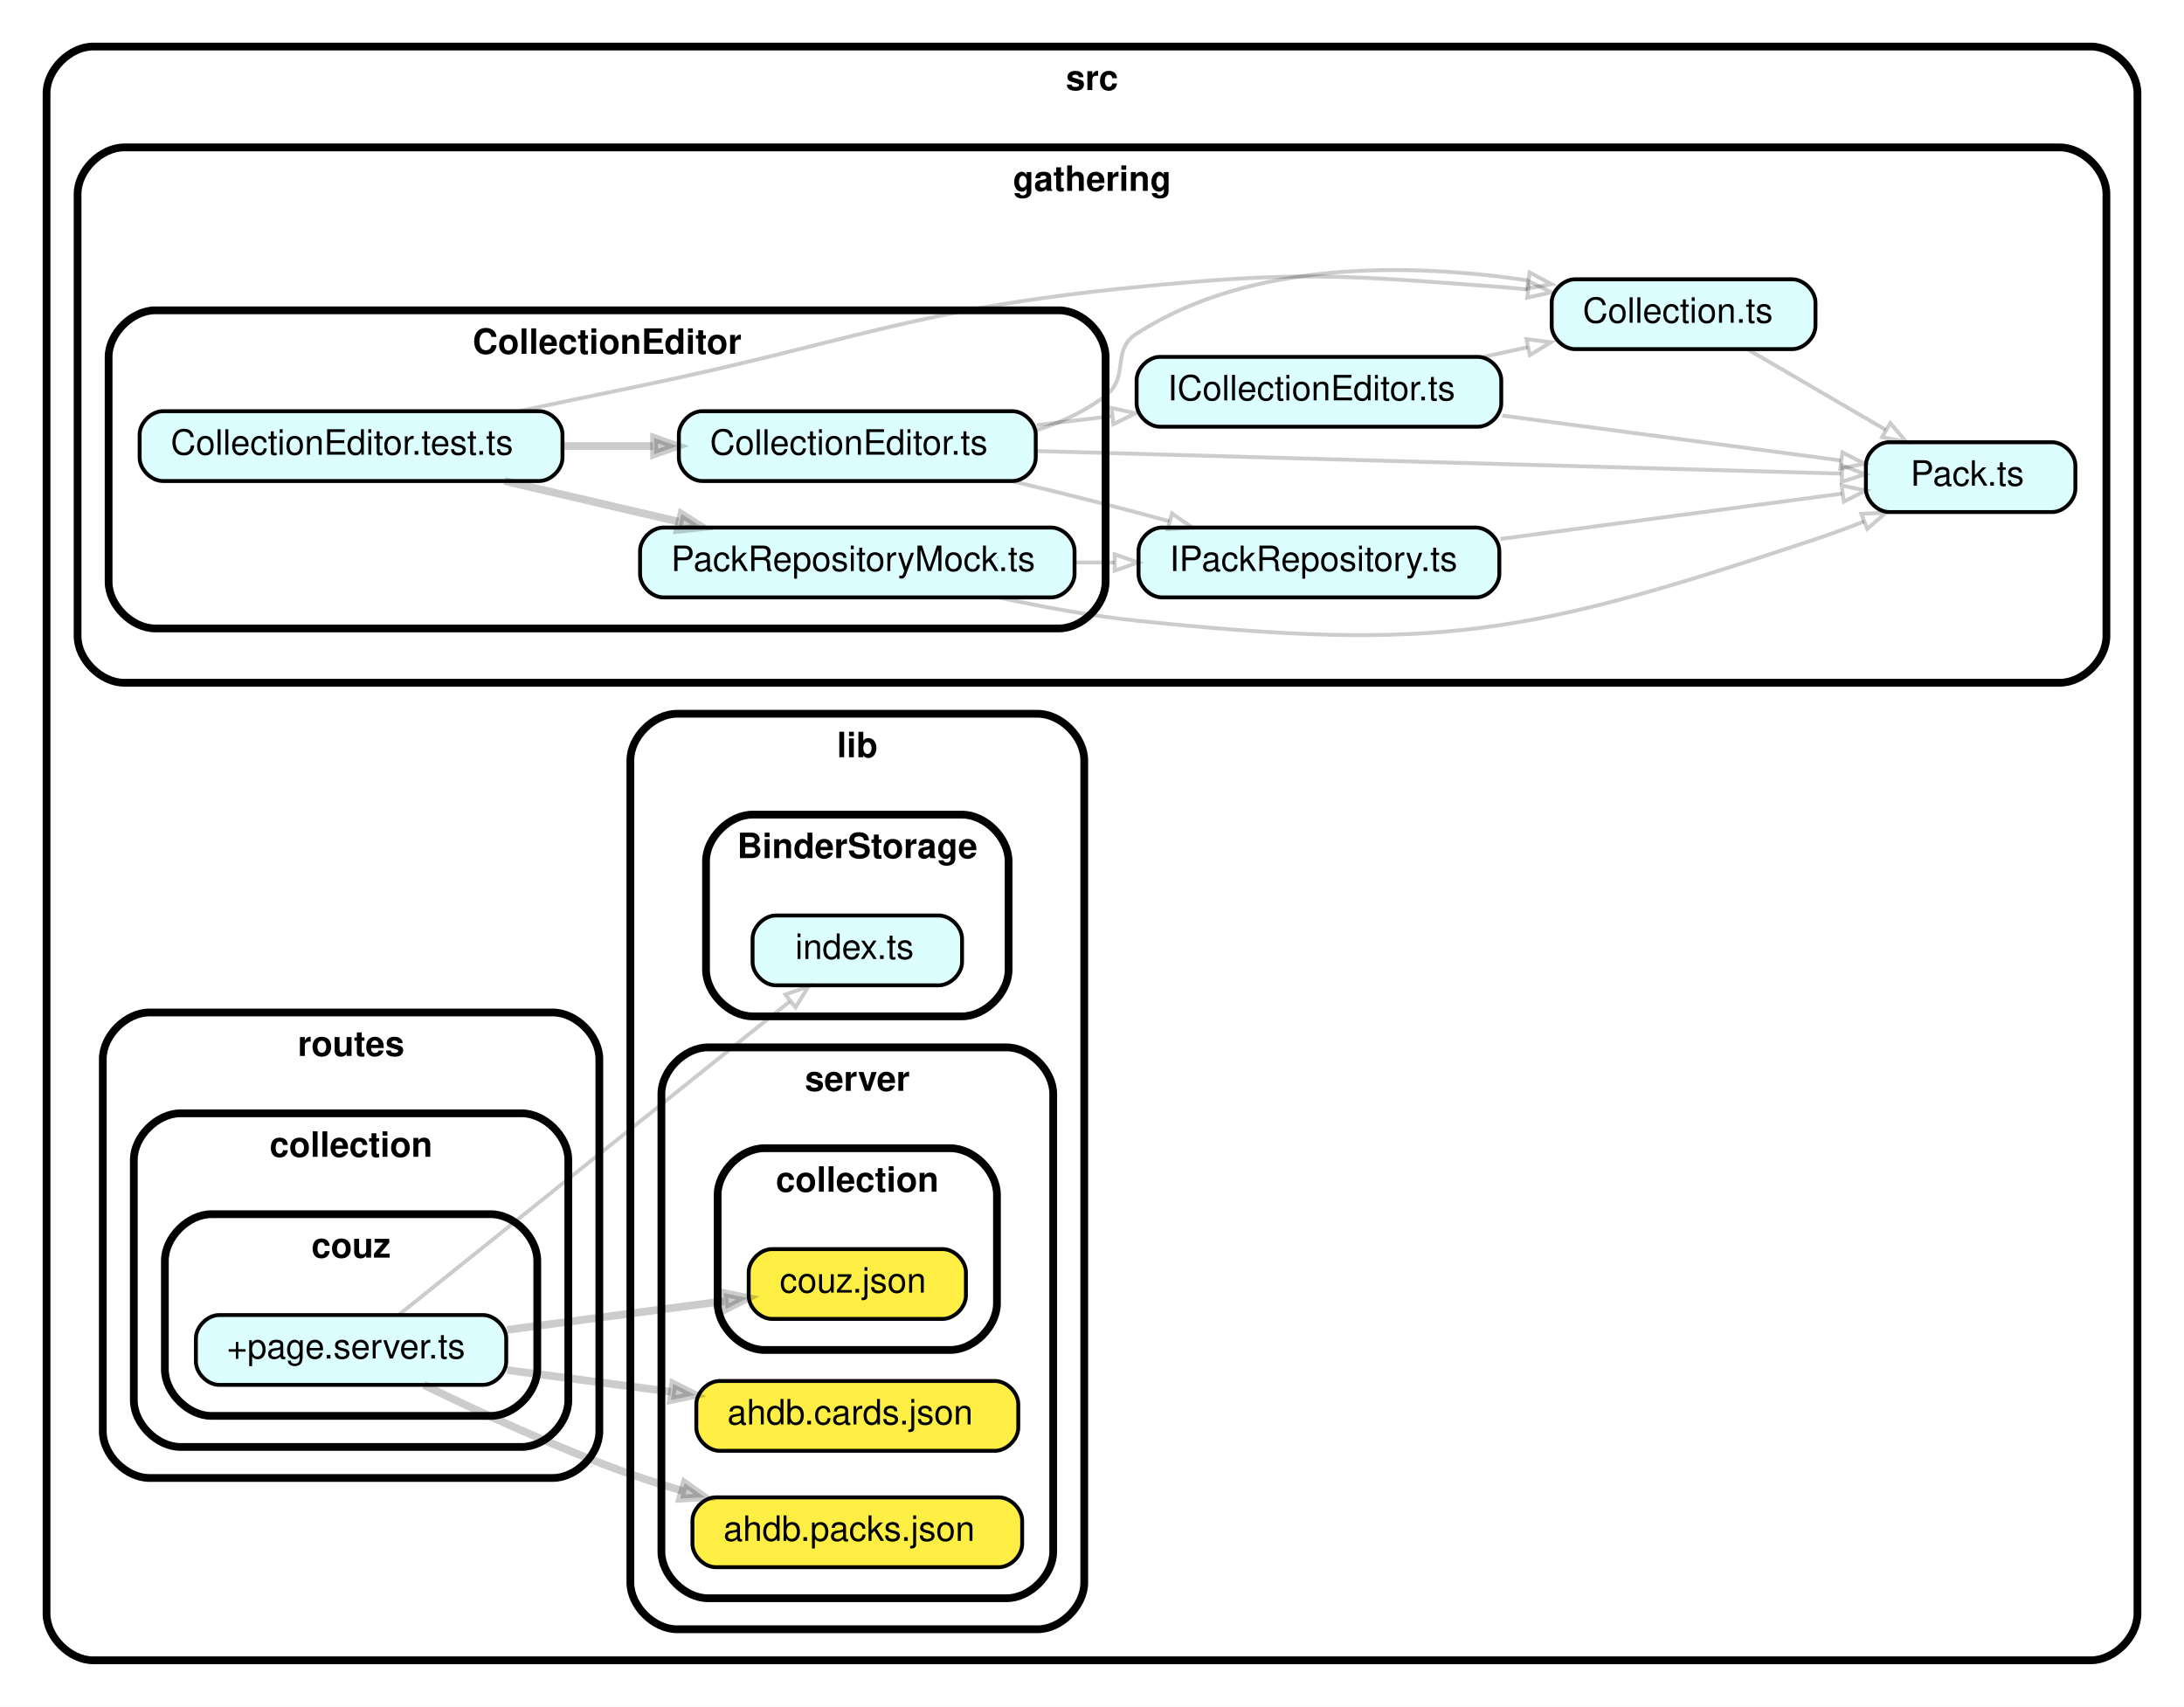
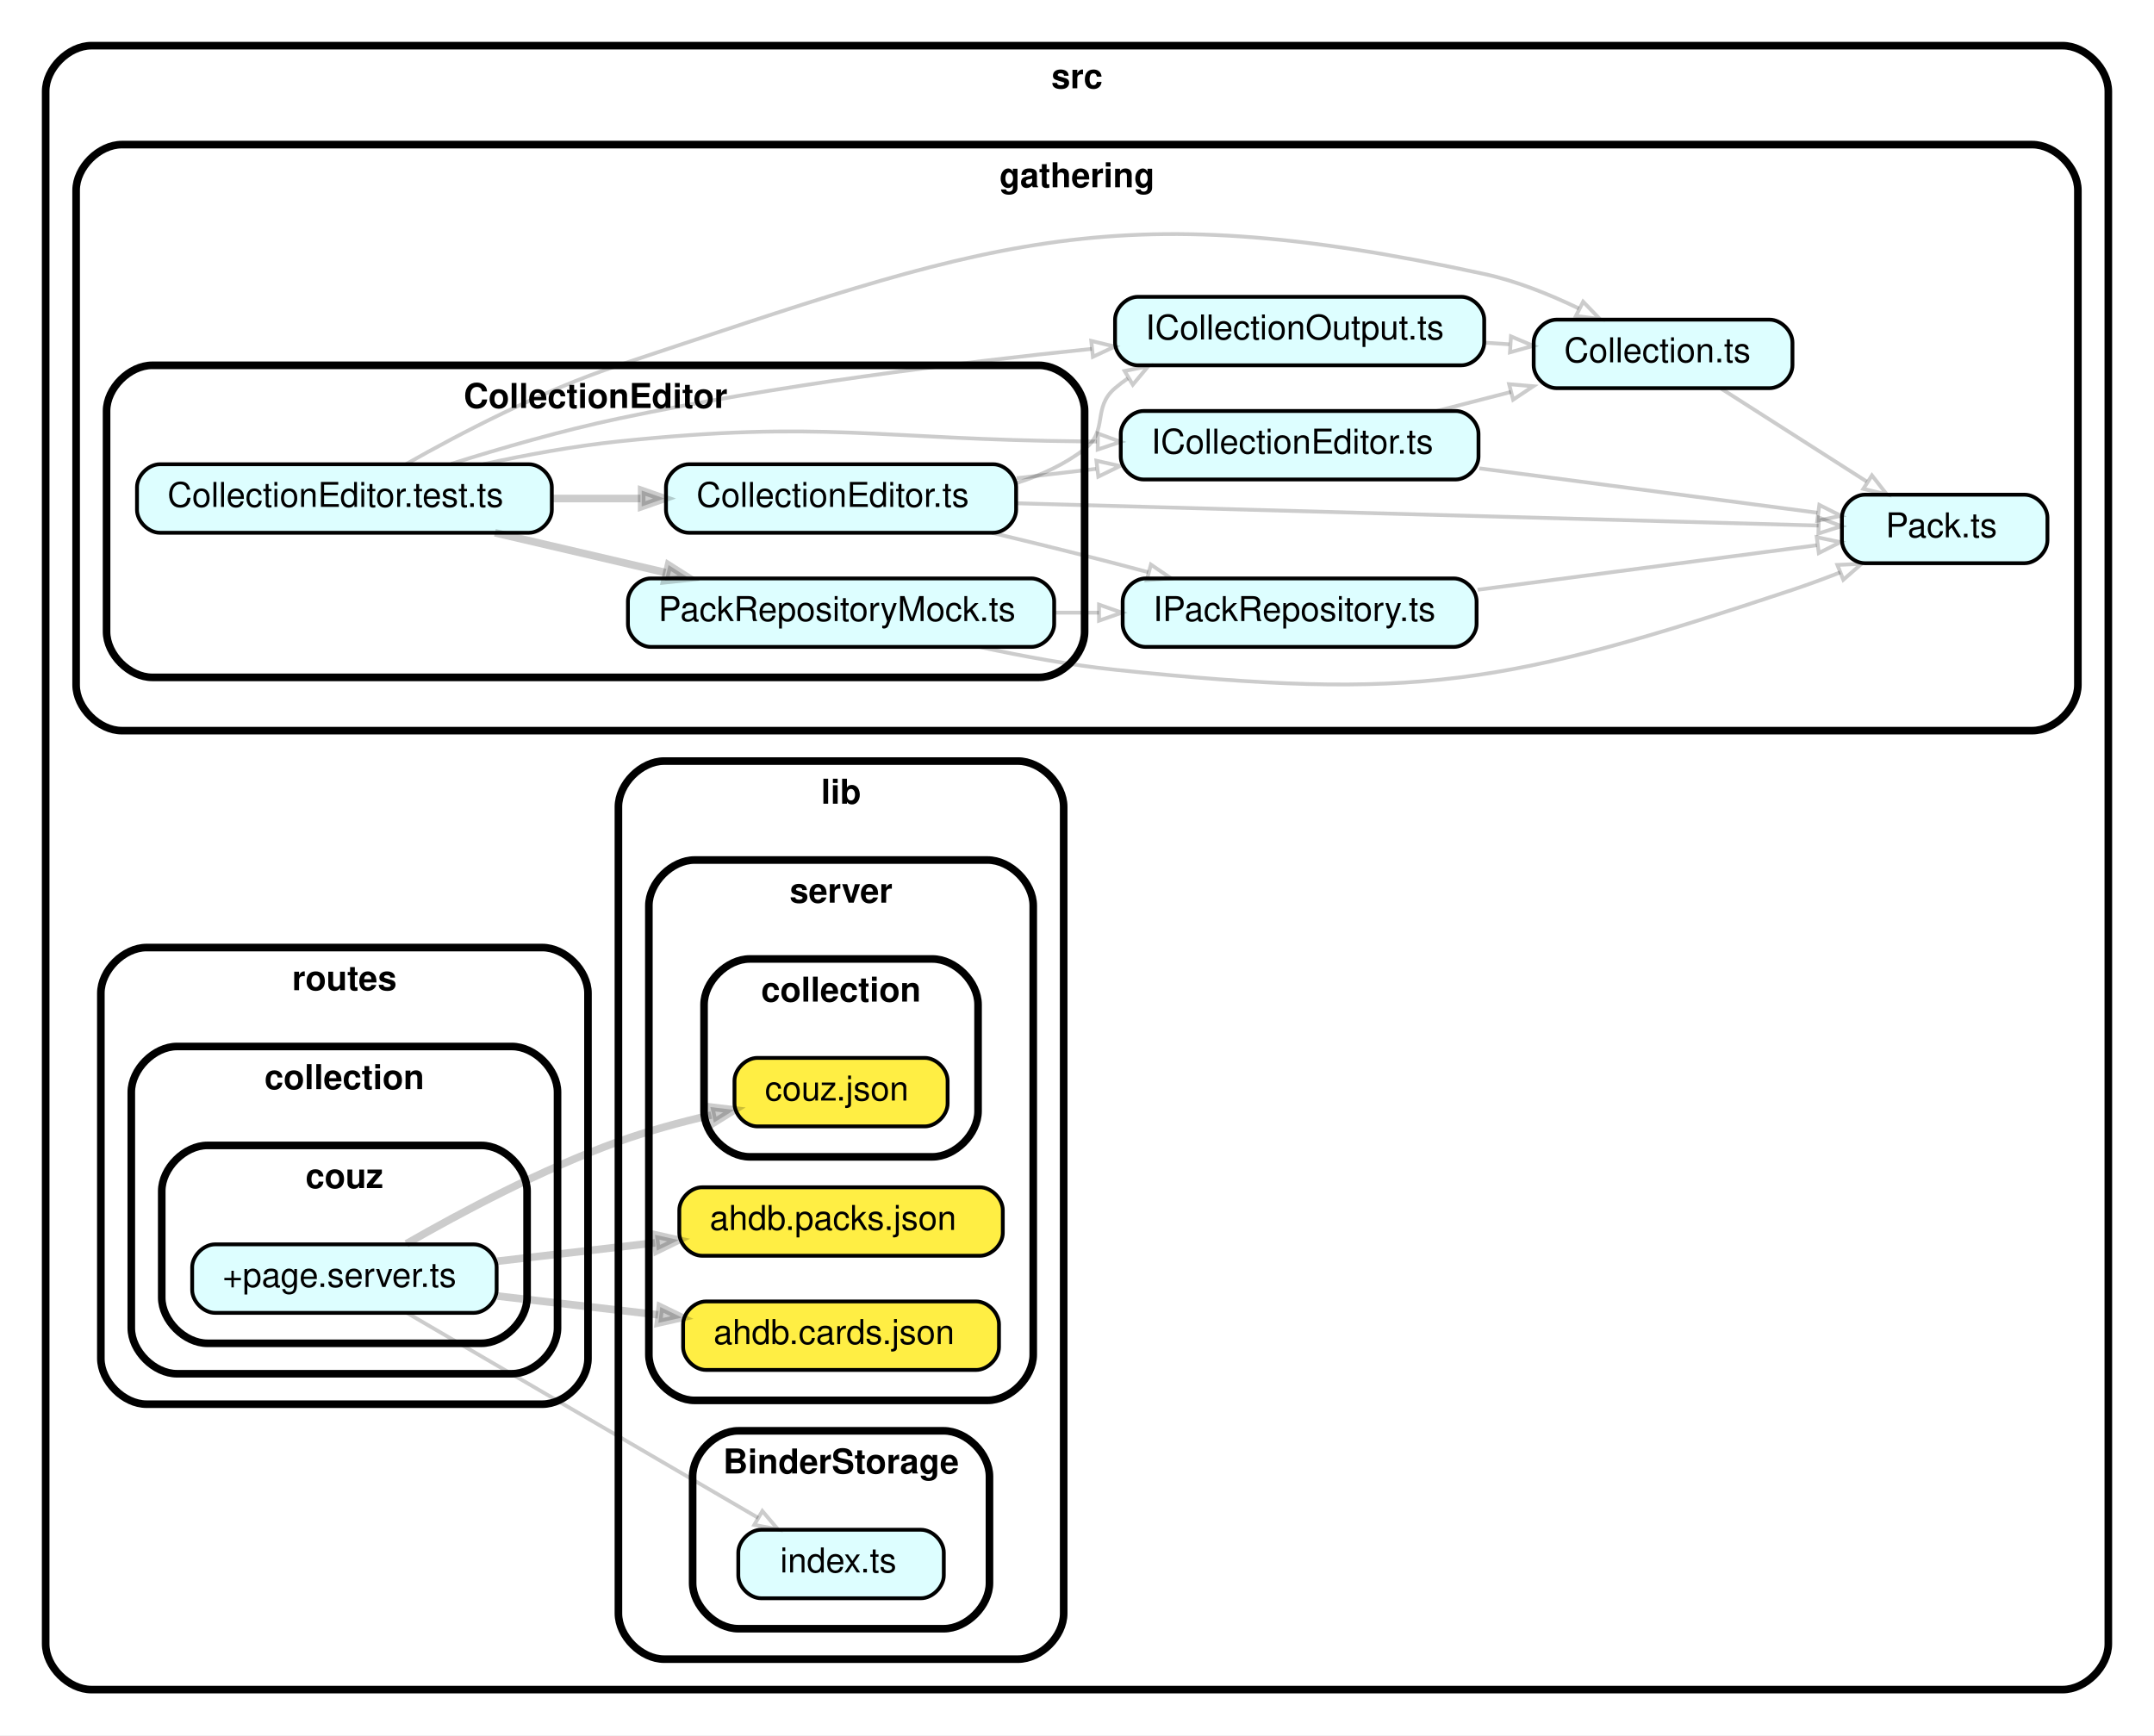
- <svg xmlns="http://www.w3.org/2000/svg" xmlns:xlink="http://www.w3.org/1999/xlink" width="563pt" height="440pt" viewBox="0.00 0.00 563.00 440.00">
-   <g id="graph0" class="graph" transform="scale(1 1) rotate(0) translate(4 436)">
-     <polygon fill="white" stroke="transparent" points="-4,4 -4,-436 559,-436 559,4 -4,4" />
+ <svg xmlns="http://www.w3.org/2000/svg" xmlns:xlink="http://www.w3.org/1999/xlink" width="566pt" height="456pt" viewBox="0.00 0.00 566.00 456.00">
+   <g id="graph0" class="graph" transform="scale(1 1) rotate(0) translate(4 452)">
+     <polygon fill="white" stroke="transparent" points="-4,4 -4,-452 562,-452 562,4 -4,4" />
    <g id="clust1" class="cluster">
-       <path fill="#ffffff" stroke="black" stroke-width="2" d="M20,-8C20,-8 535,-8 535,-8 541,-8 547,-14 547,-20 547,-20 547,-412 547,-412 547,-418 541,-424 535,-424 535,-424 20,-424 20,-424 14,-424 8,-418 8,-412 8,-412 8,-20 8,-20 8,-14 14,-8 20,-8" />
-       <text text-anchor="middle" x="277.5" y="-412.8" font-family="Helvetica,sans-Serif" font-weight="bold" font-size="9.00">src</text>
+       <path fill="#ffffff" stroke="black" stroke-width="2" d="M20,-8C20,-8 538,-8 538,-8 544,-8 550,-14 550,-20 550,-20 550,-428 550,-428 550,-434 544,-440 538,-440 538,-440 20,-440 20,-440 14,-440 8,-434 8,-428 8,-428 8,-20 8,-20 8,-14 14,-8 20,-8" />
+       <text text-anchor="middle" x="279" y="-428.8" font-family="Helvetica,sans-Serif" font-weight="bold" font-size="9.00">src</text>
+     </g>
+     <g id="clust4" class="cluster">
+       <path fill="#ffffff" stroke="black" stroke-width="2" d="M170.5,-16C170.5,-16 263.5,-16 263.5,-16 269.5,-16 275.5,-22 275.5,-28 275.5,-28 275.5,-240 275.5,-240 275.5,-246 269.5,-252 263.5,-252 263.5,-252 170.5,-252 170.5,-252 164.5,-252 158.5,-246 158.5,-240 158.5,-240 158.5,-28 158.5,-28 158.5,-22 164.5,-16 170.5,-16" />
+       <text text-anchor="middle" x="217" y="-240.8" font-family="Helvetica,sans-Serif" font-weight="bold" font-size="9.00">lib</text>
+     </g>
+     <g id="clust6" class="cluster">
+       <path fill="#ffffff" stroke="black" stroke-width="2" d="M178.5,-84C178.5,-84 255.5,-84 255.5,-84 261.5,-84 267.5,-90 267.5,-96 267.5,-96 267.5,-214 267.5,-214 267.5,-220 261.5,-226 255.5,-226 255.5,-226 178.5,-226 178.5,-226 172.5,-226 166.5,-220 166.5,-214 166.5,-214 166.5,-96 166.5,-96 166.5,-90 172.5,-84 178.5,-84" />
+       <text text-anchor="middle" x="217" y="-214.8" font-family="Helvetica,sans-Serif" font-weight="bold" font-size="9.00">server</text>
+     </g>
+     <g id="clust7" class="cluster">
+       <path fill="#ffffff" stroke="black" stroke-width="2" d="M193,-148C193,-148 241,-148 241,-148 247,-148 253,-154 253,-160 253,-160 253,-188 253,-188 253,-194 247,-200 241,-200 241,-200 193,-200 193,-200 187,-200 181,-194 181,-188 181,-188 181,-160 181,-160 181,-154 187,-148 193,-148" />
+       <text text-anchor="middle" x="217" y="-188.8" font-family="Helvetica,sans-Serif" font-weight="bold" font-size="9.00">collection</text>
+     </g>
+     <g id="clust5" class="cluster">
+       <path fill="#ffffff" stroke="black" stroke-width="2" d="M190,-24C190,-24 244,-24 244,-24 250,-24 256,-30 256,-36 256,-36 256,-64 256,-64 256,-70 250,-76 244,-76 244,-76 190,-76 190,-76 184,-76 178,-70 178,-64 178,-64 178,-36 178,-36 178,-30 184,-24 190,-24" />
+       <text text-anchor="middle" x="217" y="-64.8" font-family="Helvetica,sans-Serif" font-weight="bold" font-size="9.00">BinderStorage</text>
    </g>
    <g id="clust2" class="cluster">
-       <path fill="#ffffff" stroke="black" stroke-width="2" d="M28,-260C28,-260 527,-260 527,-260 533,-260 539,-266 539,-272 539,-272 539,-386 539,-386 539,-392 533,-398 527,-398 527,-398 28,-398 28,-398 22,-398 16,-392 16,-386 16,-386 16,-272 16,-272 16,-266 22,-260 28,-260" />
-       <text text-anchor="middle" x="277.5" y="-386.8" font-family="Helvetica,sans-Serif" font-weight="bold" font-size="9.00">gathering</text>
+       <path fill="#ffffff" stroke="black" stroke-width="2" d="M28,-260C28,-260 530,-260 530,-260 536,-260 542,-266 542,-272 542,-272 542,-402 542,-402 542,-408 536,-414 530,-414 530,-414 28,-414 28,-414 22,-414 16,-408 16,-402 16,-402 16,-272 16,-272 16,-266 22,-260 28,-260" />
+       <text text-anchor="middle" x="279" y="-402.8" font-family="Helvetica,sans-Serif" font-weight="bold" font-size="9.00">gathering</text>
    </g>
    <g id="clust3" class="cluster">
      <path fill="#ffffff" stroke="black" stroke-width="2" d="M36,-274C36,-274 269,-274 269,-274 275,-274 281,-280 281,-286 281,-286 281,-344 281,-344 281,-350 275,-356 269,-356 269,-356 36,-356 36,-356 30,-356 24,-350 24,-344 24,-344 24,-286 24,-286 24,-280 30,-274 36,-274" />
      <text text-anchor="middle" x="152.5" y="-344.8" font-family="Helvetica,sans-Serif" font-weight="bold" font-size="9.00">CollectionEditor</text>
    </g>
-     <g id="clust4" class="cluster">
-       <path fill="#ffffff" stroke="black" stroke-width="2" d="M170.5,-16C170.5,-16 263.5,-16 263.5,-16 269.5,-16 275.5,-22 275.5,-28 275.5,-28 275.5,-240 275.5,-240 275.5,-246 269.5,-252 263.5,-252 263.5,-252 170.5,-252 170.5,-252 164.5,-252 158.5,-246 158.5,-240 158.5,-240 158.5,-28 158.5,-28 158.5,-22 164.5,-16 170.5,-16" />
-       <text text-anchor="middle" x="217" y="-240.8" font-family="Helvetica,sans-Serif" font-weight="bold" font-size="9.00">lib</text>
-     </g>
-     <g id="clust5" class="cluster">
-       <path fill="#ffffff" stroke="black" stroke-width="2" d="M190,-174C190,-174 244,-174 244,-174 250,-174 256,-180 256,-186 256,-186 256,-214 256,-214 256,-220 250,-226 244,-226 244,-226 190,-226 190,-226 184,-226 178,-220 178,-214 178,-214 178,-186 178,-186 178,-180 184,-174 190,-174" />
-       <text text-anchor="middle" x="217" y="-214.8" font-family="Helvetica,sans-Serif" font-weight="bold" font-size="9.00">BinderStorage</text>
-     </g>
-     <g id="clust6" class="cluster">
-       <path fill="#ffffff" stroke="black" stroke-width="2" d="M178.5,-24C178.5,-24 255.5,-24 255.5,-24 261.5,-24 267.5,-30 267.5,-36 267.5,-36 267.5,-154 267.5,-154 267.5,-160 261.5,-166 255.5,-166 255.5,-166 178.5,-166 178.5,-166 172.5,-166 166.5,-160 166.5,-154 166.5,-154 166.5,-36 166.5,-36 166.5,-30 172.5,-24 178.5,-24" />
-       <text text-anchor="middle" x="217" y="-154.8" font-family="Helvetica,sans-Serif" font-weight="bold" font-size="9.00">server</text>
-     </g>
-     <g id="clust7" class="cluster">
-       <path fill="#ffffff" stroke="black" stroke-width="2" d="M193,-88C193,-88 241,-88 241,-88 247,-88 253,-94 253,-100 253,-100 253,-128 253,-128 253,-134 247,-140 241,-140 241,-140 193,-140 193,-140 187,-140 181,-134 181,-128 181,-128 181,-100 181,-100 181,-94 187,-88 193,-88" />
-       <text text-anchor="middle" x="217" y="-128.8" font-family="Helvetica,sans-Serif" font-weight="bold" font-size="9.00">collection</text>
-     </g>
    <g id="clust8" class="cluster">
-       <path fill="#ffffff" stroke="black" stroke-width="2" d="M34.5,-55C34.5,-55 138.5,-55 138.5,-55 144.5,-55 150.5,-61 150.5,-67 150.5,-67 150.5,-163 150.5,-163 150.5,-169 144.5,-175 138.5,-175 138.5,-175 34.5,-175 34.5,-175 28.5,-175 22.5,-169 22.5,-163 22.5,-163 22.5,-67 22.5,-67 22.5,-61 28.5,-55 34.5,-55" />
-       <text text-anchor="middle" x="86.5" y="-163.8" font-family="Helvetica,sans-Serif" font-weight="bold" font-size="9.00">routes</text>
+       <path fill="#ffffff" stroke="black" stroke-width="2" d="M34.5,-83C34.5,-83 138.5,-83 138.5,-83 144.5,-83 150.5,-89 150.5,-95 150.5,-95 150.5,-191 150.5,-191 150.5,-197 144.5,-203 138.5,-203 138.5,-203 34.5,-203 34.5,-203 28.5,-203 22.5,-197 22.5,-191 22.5,-191 22.5,-95 22.5,-95 22.5,-89 28.5,-83 34.5,-83" />
+       <text text-anchor="middle" x="86.5" y="-191.8" font-family="Helvetica,sans-Serif" font-weight="bold" font-size="9.00">routes</text>
    </g>
    <g id="clust9" class="cluster">
-       <path fill="#ffffff" stroke="black" stroke-width="2" d="M42.5,-63C42.5,-63 130.5,-63 130.5,-63 136.5,-63 142.5,-69 142.5,-75 142.5,-75 142.5,-137 142.5,-137 142.5,-143 136.5,-149 130.5,-149 130.5,-149 42.5,-149 42.5,-149 36.5,-149 30.5,-143 30.5,-137 30.5,-137 30.5,-75 30.5,-75 30.5,-69 36.5,-63 42.5,-63" />
-       <text text-anchor="middle" x="86.5" y="-137.8" font-family="Helvetica,sans-Serif" font-weight="bold" font-size="9.00">collection</text>
+       <path fill="#ffffff" stroke="black" stroke-width="2" d="M42.5,-91C42.5,-91 130.5,-91 130.5,-91 136.5,-91 142.5,-97 142.5,-103 142.5,-103 142.5,-165 142.5,-165 142.5,-171 136.5,-177 130.5,-177 130.5,-177 42.5,-177 42.5,-177 36.5,-177 30.5,-171 30.5,-165 30.5,-165 30.5,-103 30.5,-103 30.5,-97 36.5,-91 42.5,-91" />
+       <text text-anchor="middle" x="86.5" y="-165.8" font-family="Helvetica,sans-Serif" font-weight="bold" font-size="9.00">collection</text>
    </g>
    <g id="clust10" class="cluster">
-       <path fill="#ffffff" stroke="black" stroke-width="2" d="M50.5,-71C50.5,-71 122.5,-71 122.5,-71 128.5,-71 134.5,-77 134.5,-83 134.5,-83 134.5,-111 134.5,-111 134.5,-117 128.5,-123 122.5,-123 122.5,-123 50.5,-123 50.5,-123 44.5,-123 38.5,-117 38.5,-111 38.5,-111 38.5,-83 38.5,-83 38.5,-77 44.5,-71 50.5,-71" />
-       <text text-anchor="middle" x="86.5" y="-111.8" font-family="Helvetica,sans-Serif" font-weight="bold" font-size="9.00">couz</text>
+       <path fill="#ffffff" stroke="black" stroke-width="2" d="M50.5,-99C50.5,-99 122.5,-99 122.5,-99 128.5,-99 134.5,-105 134.5,-111 134.5,-111 134.5,-139 134.5,-139 134.5,-145 128.5,-151 122.5,-151 122.5,-151 50.5,-151 50.5,-151 44.5,-151 38.5,-145 38.5,-139 38.5,-139 38.5,-111 38.5,-111 38.5,-105 44.5,-99 50.5,-99" />
+       <text text-anchor="middle" x="86.5" y="-139.8" font-family="Helvetica,sans-Serif" font-weight="bold" font-size="9.00">couz</text>
    </g>
    <g id="node1" class="node">
      <g id="a_node1">
        <a xlink:href="src/gathering/Collection.ts" xlink:title="Collection.ts">
-           <path fill="#ddfeff" stroke="black" d="M458,-364C458,-364 402,-364 402,-364 399,-364 396,-361 396,-358 396,-358 396,-352 396,-352 396,-349 399,-346 402,-346 402,-346 458,-346 458,-346 461,-346 464,-349 464,-352 464,-352 464,-358 464,-358 464,-361 461,-364 458,-364" />
-           <text text-anchor="start" x="404" y="-352.8" font-family="Helvetica,sans-Serif" font-size="9.00">Collection.ts</text>
+           <path fill="#ddfeff" stroke="black" d="M461,-368C461,-368 405,-368 405,-368 402,-368 399,-365 399,-362 399,-362 399,-356 399,-356 399,-353 402,-350 405,-350 405,-350 461,-350 461,-350 464,-350 467,-353 467,-356 467,-356 467,-362 467,-362 467,-365 464,-368 461,-368" />
+           <text text-anchor="start" x="407" y="-356.8" font-family="Helvetica,sans-Serif" font-size="9.00">Collection.ts</text>
        </a>
      </g>
    </g>
    <g id="node2" class="node">
      <g id="a_node2">
        <a xlink:href="src/gathering/Pack.ts" xlink:title="Pack.ts">
-           <path fill="#ddfeff" stroke="black" d="M525,-322C525,-322 483,-322 483,-322 480,-322 477,-319 477,-316 477,-316 477,-310 477,-310 477,-307 480,-304 483,-304 483,-304 525,-304 525,-304 528,-304 531,-307 531,-310 531,-310 531,-316 531,-316 531,-319 528,-322 525,-322" />
-           <text text-anchor="start" x="488.5" y="-310.8" font-family="Helvetica,sans-Serif" font-size="9.00">Pack.ts</text>
+           <path fill="#ddfeff" stroke="black" d="M528,-322C528,-322 486,-322 486,-322 483,-322 480,-319 480,-316 480,-316 480,-310 480,-310 480,-307 483,-304 486,-304 486,-304 528,-304 528,-304 531,-304 534,-307 534,-310 534,-310 534,-316 534,-316 534,-319 531,-322 528,-322" />
+           <text text-anchor="start" x="491.5" y="-310.8" font-family="Helvetica,sans-Serif" font-size="9.00">Pack.ts</text>
        </a>
      </g>
    </g>
    <g id="edge1" class="edge">
-       <path fill="none" stroke="#000000" stroke-opacity="0.2" d="M446.62,-345.89C457,-339.83 470.75,-331.81 482.07,-325.21" />
-       <polygon fill="none" stroke="#000000" stroke-opacity="0.2" points="483.28,-326.93 487.41,-322.1 481.17,-323.3 483.28,-326.93" />
+       <path fill="none" stroke="#000000" stroke-opacity="0.2" d="M448.22,-349.91C459.17,-342.92 474.42,-333.18 486.5,-325.46" />
+       <polygon fill="none" stroke="#000000" stroke-opacity="0.2" points="487.88,-327.07 491.8,-322.07 485.62,-323.53 487.88,-327.07" />
    </g>
    <g id="node3" class="node">
      <g id="a_node3">
        <a xlink:href="src/gathering/CollectionEditor/CollectionEditor.test.ts" xlink:title="CollectionEditor.test.ts">
          <path fill="#ddfeff" stroke="black" d="M135,-330C135,-330 38,-330 38,-330 35,-330 32,-327 32,-324 32,-324 32,-318 32,-318 32,-315 35,-312 38,-312 38,-312 135,-312 135,-312 138,-312 141,-315 141,-318 141,-318 141,-324 141,-324 141,-327 138,-330 135,-330" />
          <text text-anchor="start" x="40" y="-318.8" font-family="Helvetica,sans-Serif" font-size="9.00">CollectionEditor.test.ts</text>
        </a>
      </g>
    </g>
    <g id="edge4" class="edge">
-       <path fill="none" stroke="#000000" stroke-opacity="0.2" d="M129.91,-330.04C139.32,-332.03 149.24,-334.1 158.5,-336 216.43,-347.89 230.15,-356.19 289,-362 330.58,-366.1 341.34,-365.15 383,-362 385.23,-361.83 387.51,-361.62 389.8,-361.37" />
-       <polygon fill="none" stroke="#000000" stroke-opacity="0.2" points="390.19,-363.44 395.9,-360.65 389.7,-359.27 390.19,-363.44" />
+       <path fill="none" stroke="#000000" stroke-opacity="0.2" d="M102.76,-330.07C116.8,-338.03 138.41,-349.34 158.5,-356 255.01,-387.98 286.65,-401.61 386,-380 394.48,-378.16 403.26,-374.61 410.86,-370.94" />
+       <polygon fill="none" stroke="#000000" stroke-opacity="0.2" points="411.99,-372.72 416.41,-368.15 410.1,-368.97 411.99,-372.72" />
    </g>
    <g id="node4" class="node">
      <g id="a_node4">
        <a xlink:href="src/gathering/CollectionEditor/CollectionEditor.ts" xlink:title="CollectionEditor.ts">
          <path fill="#ddfeff" stroke="black" d="M257,-330C257,-330 177,-330 177,-330 174,-330 171,-327 171,-324 171,-324 171,-318 171,-318 171,-315 174,-312 177,-312 177,-312 257,-312 257,-312 260,-312 263,-315 263,-318 263,-318 263,-324 263,-324 263,-327 260,-330 257,-330" />
          <text text-anchor="start" x="179" y="-318.8" font-family="Helvetica,sans-Serif" font-size="9.00">CollectionEditor.ts</text>
        </a>
      </g>
    </g>
    <g id="edge2" class="edge">
      <path fill="none" stroke="#000000" stroke-width="2" stroke-opacity="0.2" d="M141.25,-321C148.88,-321 156.71,-321 164.3,-321" />
      <polygon fill="#000000" fill-opacity="0.2" stroke="#000000" stroke-width="2" stroke-opacity="0.2" points="164.61,-323.1 170.61,-321 164.61,-318.9 164.61,-323.1" />
    </g>
    <g id="node5" class="node">
      <g id="a_node5">
        <a xlink:href="src/gathering/CollectionEditor/PackRepositoryMock.ts" xlink:title="PackRepositoryMock.ts">
          <path fill="#ddfeff" stroke="black" d="M267,-300C267,-300 167,-300 167,-300 164,-300 161,-297 161,-294 161,-294 161,-288 161,-288 161,-285 164,-282 167,-282 167,-282 267,-282 267,-282 270,-282 273,-285 273,-288 273,-288 273,-294 273,-294 273,-297 270,-300 267,-300" />
          <text text-anchor="start" x="169" y="-288.8" font-family="Helvetica,sans-Serif" font-size="9.00">PackRepositoryMock.ts</text>
        </a>
      </g>
    </g>
    <g id="edge3" class="edge">
      <path fill="none" stroke="#000000" stroke-width="2" stroke-opacity="0.2" d="M126.05,-312C140.16,-308.71 156.23,-304.95 170.86,-301.54" />
      <polygon fill="#000000" fill-opacity="0.2" stroke="#000000" stroke-width="2" stroke-opacity="0.2" points="171.66,-303.51 177.03,-300.1 170.71,-299.42 171.66,-303.51" />
    </g>
-     <g id="edge5" class="edge">
-       <path fill="none" stroke="#000000" stroke-opacity="0.2" d="M263.22,-325.11C269.61,-327.13 275.78,-329.98 281,-334 287.3,-338.85 282.31,-345.7 289,-350 318.7,-369.1 359.74,-368.14 389.7,-363.74" />
-       <polygon fill="none" stroke="#000000" stroke-opacity="0.2" points="390.32,-365.76 395.92,-362.75 389.66,-361.62 390.32,-365.76" />
-     </g>
-     <g id="edge8" class="edge">
-       <path fill="none" stroke="#000000" stroke-opacity="0.2" d="M263.16,-319.73C320.96,-318.11 419.69,-315.34 470.57,-313.91" />
-       <polygon fill="none" stroke="#000000" stroke-opacity="0.2" points="470.89,-316 476.83,-313.73 470.77,-311.8 470.89,-316" />
-     </g>
    <g id="node6" class="node">
      <g id="a_node6">
        <a xlink:href="src/gathering/ICollectionEditor.ts" xlink:title="ICollectionEditor.ts">
-           <path fill="#ddfeff" stroke="black" d="M377,-344C377,-344 295,-344 295,-344 292,-344 289,-341 289,-338 289,-338 289,-332 289,-332 289,-329 292,-326 295,-326 295,-326 377,-326 377,-326 380,-326 383,-329 383,-332 383,-332 383,-338 383,-338 383,-341 380,-344 377,-344" />
-           <text text-anchor="start" x="297" y="-332.8" font-family="Helvetica,sans-Serif" font-size="9.00">ICollectionEditor.ts</text>
-         </a>
-       </g>
-     </g>
-     <g id="edge6" class="edge">
-       <path fill="none" stroke="#000000" stroke-opacity="0.2" d="M263.24,-326.41C269.5,-327.16 275.99,-327.94 282.38,-328.7" />
-       <polygon fill="none" stroke="#000000" stroke-opacity="0.2" points="282.52,-330.84 288.73,-329.46 283.02,-326.66 282.52,-330.84" />
+           <path fill="#ddfeff" stroke="black" d="M378.5,-344C378.5,-344 296.5,-344 296.5,-344 293.5,-344 290.5,-341 290.5,-338 290.5,-338 290.5,-332 290.5,-332 290.5,-329 293.5,-326 296.5,-326 296.5,-326 378.5,-326 378.5,-326 381.5,-326 384.5,-329 384.5,-332 384.5,-332 384.5,-338 384.5,-338 384.5,-341 381.5,-344 378.5,-344" />
+           <text text-anchor="start" x="298.5" y="-332.8" font-family="Helvetica,sans-Serif" font-size="9.00">ICollectionEditor.ts</text>
+         </a>
+       </g>
+     </g>
+     <g id="edge5" class="edge">
+       <path fill="none" stroke="#000000" stroke-opacity="0.2" d="M123.02,-330.02C134.29,-332.47 146.85,-334.78 158.5,-336 212.65,-341.66 226.56,-336.49 281,-336 282.06,-335.99 283.13,-335.98 284.21,-335.97" />
+       <polygon fill="none" stroke="#000000" stroke-opacity="0.2" points="284.49,-338.07 290.47,-335.89 284.44,-333.87 284.49,-338.07" />
    </g>
    <g id="node7" class="node">
      <g id="a_node7">
-         <a xlink:href="src/gathering/IPackRepository.ts" xlink:title="IPackRepository.ts">
-           <path fill="#ddfeff" stroke="black" d="M376.5,-300C376.5,-300 295.5,-300 295.5,-300 292.5,-300 289.5,-297 289.5,-294 289.5,-294 289.5,-288 289.5,-288 289.5,-285 292.5,-282 295.5,-282 295.5,-282 376.5,-282 376.5,-282 379.5,-282 382.5,-285 382.5,-288 382.5,-288 382.5,-294 382.5,-294 382.5,-297 379.5,-300 376.5,-300" />
-           <text text-anchor="start" x="297.5" y="-288.8" font-family="Helvetica,sans-Serif" font-size="9.00">IPackRepository.ts</text>
-         </a>
-       </g>
+         <a xlink:href="src/gathering/ICollectionOutput.ts" xlink:title="ICollectionOutput.ts">
+           <path fill="#ddfeff" stroke="black" d="M380,-374C380,-374 295,-374 295,-374 292,-374 289,-371 289,-368 289,-368 289,-362 289,-362 289,-359 292,-356 295,-356 295,-356 380,-356 380,-356 383,-356 386,-359 386,-362 386,-362 386,-368 386,-368 386,-371 383,-374 380,-374" />
+           <text text-anchor="start" x="297" y="-362.8" font-family="Helvetica,sans-Serif" font-size="9.00">ICollectionOutput.ts</text>
+         </a>
+       </g>
+     </g>
+     <g id="edge6" class="edge">
+       <path fill="none" stroke="#000000" stroke-opacity="0.2" d="M114.55,-330.1C127.69,-334.24 143.78,-338.89 158.5,-342 199.86,-350.73 247.36,-356.67 282.89,-360.32" />
+       <polygon fill="none" stroke="#000000" stroke-opacity="0.2" points="282.75,-362.41 288.93,-360.93 283.18,-358.24 282.75,-362.41" />
+     </g>
+     <g id="edge10" class="edge">
+       <path fill="none" stroke="#000000" stroke-opacity="0.2" d="M263.32,-319.74C321.92,-318.11 422.54,-315.32 473.86,-313.89" />
+       <polygon fill="none" stroke="#000000" stroke-opacity="0.2" points="473.93,-315.99 479.87,-313.73 473.81,-311.79 473.93,-315.99" />
    </g>
    <g id="edge7" class="edge">
-       <path fill="none" stroke="#000000" stroke-opacity="0.2" d="M257.04,-311.94C264.98,-310.03 273.27,-307.99 281,-306 286.33,-304.63 291.94,-303.13 297.44,-301.63" />
-       <polygon fill="none" stroke="#000000" stroke-opacity="0.2" points="298.13,-303.62 303.36,-300 297.02,-299.57 298.13,-303.62" />
-     </g>
-     <g id="edge10" class="edge">
-       <path fill="none" stroke="#000000" stroke-opacity="0.2" d="M253.52,-281.98C264.79,-279.53 277.35,-277.22 289,-276 366.91,-267.86 389.68,-272.25 464,-297 468.11,-298.37 472.39,-299.96 476.56,-301.59" />
-       <polygon fill="none" stroke="#000000" stroke-opacity="0.2" points="475.8,-303.55 482.15,-303.83 477.36,-299.65 475.8,-303.55" />
-     </g>
-     <g id="edge9" class="edge">
-       <path fill="none" stroke="#000000" stroke-opacity="0.2" d="M273.07,-291C276.48,-291 279.91,-291 283.3,-291" />
-       <polygon fill="none" stroke="#000000" stroke-opacity="0.2" points="283.36,-293.1 289.36,-291 283.36,-288.9 283.36,-293.1" />
-     </g>
-     <g id="edge11" class="edge">
-       <path fill="none" stroke="#000000" stroke-opacity="0.2" d="M378.42,-344.01C382.24,-344.84 386.1,-345.67 389.9,-346.5" />
-       <polygon fill="none" stroke="#000000" stroke-opacity="0.2" points="389.49,-348.56 395.8,-347.78 390.38,-344.46 389.49,-348.56" />
-     </g>
-     <g id="edge12" class="edge">
-       <path fill="none" stroke="#000000" stroke-opacity="0.2" d="M383.24,-328.87C411.01,-325.19 445.66,-320.6 470.53,-317.3" />
-       <polygon fill="none" stroke="#000000" stroke-opacity="0.2" points="470.96,-319.36 476.64,-316.49 470.41,-315.2 470.96,-319.36" />
-     </g>
-     <g id="edge13" class="edge">
-       <path fill="none" stroke="#000000" stroke-opacity="0.2" d="M382.8,-297.07C410.76,-300.77 445.81,-305.42 470.84,-308.74" />
-       <polygon fill="none" stroke="#000000" stroke-opacity="0.2" points="470.75,-310.84 476.97,-309.55 471.3,-306.68 470.75,-310.84" />
+       <path fill="none" stroke="#000000" stroke-opacity="0.2" d="M263.14,-326.33C269.95,-327.14 277.02,-327.97 283.97,-328.79" />
+       <polygon fill="none" stroke="#000000" stroke-opacity="0.2" points="284.1,-330.92 290.31,-329.54 284.6,-326.75 284.1,-330.92" />
+     </g>
+     <g id="edge8" class="edge">
+       <path fill="none" stroke="#000000" stroke-opacity="0.2" d="M263.22,-325.11C269.61,-327.13 275.78,-329.98 281,-334 287.3,-338.85 282.95,-344.84 289,-350 290.07,-350.91 291.19,-351.77 292.36,-352.57" />
+       <polygon fill="none" stroke="#000000" stroke-opacity="0.2" points="291.51,-354.51 297.74,-355.78 293.66,-350.9 291.51,-354.51" />
    </g>
    <g id="node8" class="node">
      <g id="a_node8">
-         <a xlink:href="src/lib/BinderStorage/index.ts" xlink:title="index.ts">
-           <path fill="#ddfeff" stroke="black" d="M238,-200C238,-200 196,-200 196,-200 193,-200 190,-197 190,-194 190,-194 190,-188 190,-188 190,-185 193,-182 196,-182 196,-182 238,-182 238,-182 241,-182 244,-185 244,-188 244,-188 244,-194 244,-194 244,-197 241,-200 238,-200" />
-           <text text-anchor="start" x="201" y="-188.8" font-family="Helvetica,sans-Serif" font-size="9.00">index.ts</text>
-         </a>
-       </g>
+         <a xlink:href="src/gathering/IPackRepository.ts" xlink:title="IPackRepository.ts">
+           <path fill="#ddfeff" stroke="black" d="M378,-300C378,-300 297,-300 297,-300 294,-300 291,-297 291,-294 291,-294 291,-288 291,-288 291,-285 294,-282 297,-282 297,-282 378,-282 378,-282 381,-282 384,-285 384,-288 384,-288 384,-294 384,-294 384,-297 381,-300 378,-300" />
+           <text text-anchor="start" x="299" y="-288.8" font-family="Helvetica,sans-Serif" font-size="9.00">IPackRepository.ts</text>
+         </a>
+       </g>
+     </g>
+     <g id="edge9" class="edge">
+       <path fill="none" stroke="#000000" stroke-opacity="0.2" d="M256.69,-311.98C264.74,-310.05 273.15,-307.99 281,-306 286.4,-304.63 292.08,-303.14 297.67,-301.65" />
+       <polygon fill="none" stroke="#000000" stroke-opacity="0.2" points="298.42,-303.63 303.67,-300.05 297.34,-299.57 298.42,-303.63" />
+     </g>
+     <g id="edge12" class="edge">
+       <path fill="none" stroke="#000000" stroke-opacity="0.2" d="M253.52,-281.98C264.79,-279.53 277.35,-277.22 289,-276 368.23,-267.72 391.42,-271.83 467,-297 471.11,-298.37 475.39,-299.96 479.56,-301.59" />
+       <polygon fill="none" stroke="#000000" stroke-opacity="0.2" points="478.8,-303.55 485.15,-303.83 480.36,-299.65 478.8,-303.55" />
+     </g>
+     <g id="edge11" class="edge">
+       <path fill="none" stroke="#000000" stroke-opacity="0.2" d="M273.09,-291C276.97,-291 280.89,-291 284.75,-291" />
+       <polygon fill="none" stroke="#000000" stroke-opacity="0.2" points="284.79,-293.1 290.79,-291 284.79,-288.9 284.79,-293.1" />
+     </g>
+     <g id="edge13" class="edge">
+       <path fill="none" stroke="#000000" stroke-opacity="0.2" d="M373.58,-344C379.93,-345.63 386.58,-347.34 393.03,-349" />
+       <polygon fill="none" stroke="#000000" stroke-opacity="0.2" points="392.55,-351.04 398.89,-350.5 393.6,-346.97 392.55,-351.04" />
+     </g>
+     <g id="edge14" class="edge">
+       <path fill="none" stroke="#000000" stroke-opacity="0.2" d="M384.71,-328.93C412.92,-325.23 448.29,-320.58 473.55,-317.26" />
+       <polygon fill="none" stroke="#000000" stroke-opacity="0.2" points="474.06,-319.31 479.74,-316.45 473.52,-315.15 474.06,-319.31" />
+     </g>
+     <g id="edge15" class="edge">
+       <path fill="none" stroke="#000000" stroke-opacity="0.2" d="M386.07,-361.95C388.24,-361.81 390.4,-361.67 392.54,-361.53" />
+       <polygon fill="none" stroke="#000000" stroke-opacity="0.2" points="393.03,-363.6 398.89,-361.12 392.77,-359.41 393.03,-363.6" />
+     </g>
+     <g id="edge16" class="edge">
+       <path fill="none" stroke="#000000" stroke-opacity="0.2" d="M384.27,-297.01C412.49,-300.72 448,-305.38 473.38,-308.72" />
+       <polygon fill="none" stroke="#000000" stroke-opacity="0.2" points="473.38,-310.83 479.6,-309.53 473.92,-306.67 473.38,-310.83" />
    </g>
    <g id="node9" class="node">
      <g id="a_node9">
-         <a xlink:href="src/lib/server/ahdb.cards.json" xlink:title="ahdb.cards.json">
-           <path fill="#ffee44" stroke="black" d="M252.5,-80C252.5,-80 181.5,-80 181.5,-80 178.5,-80 175.5,-77 175.5,-74 175.5,-74 175.5,-68 175.5,-68 175.5,-65 178.5,-62 181.5,-62 181.5,-62 252.5,-62 252.5,-62 255.5,-62 258.5,-65 258.5,-68 258.5,-68 258.5,-74 258.5,-74 258.5,-77 255.5,-80 252.5,-80" />
-           <text text-anchor="start" x="183.5" y="-68.8" font-family="Helvetica,sans-Serif" font-size="9.00">ahdb.cards.json</text>
+         <a xlink:href="src/lib/BinderStorage/index.ts" xlink:title="index.ts">
+           <path fill="#ddfeff" stroke="black" d="M238,-50C238,-50 196,-50 196,-50 193,-50 190,-47 190,-44 190,-44 190,-38 190,-38 190,-35 193,-32 196,-32 196,-32 238,-32 238,-32 241,-32 244,-35 244,-38 244,-38 244,-44 244,-44 244,-47 241,-50 238,-50" />
+           <text text-anchor="start" x="201" y="-38.8" font-family="Helvetica,sans-Serif" font-size="9.00">index.ts</text>
        </a>
      </g>
    </g>
    <g id="node10" class="node">
      <g id="a_node10">
-         <a xlink:href="src/lib/server/ahdb.packs.json" xlink:title="ahdb.packs.json">
-           <path fill="#ffee44" stroke="black" d="M253.5,-50C253.5,-50 180.5,-50 180.5,-50 177.5,-50 174.5,-47 174.5,-44 174.5,-44 174.5,-38 174.5,-38 174.5,-35 177.5,-32 180.5,-32 180.5,-32 253.5,-32 253.5,-32 256.5,-32 259.5,-35 259.5,-38 259.5,-38 259.5,-44 259.5,-44 259.5,-47 256.5,-50 253.5,-50" />
-           <text text-anchor="start" x="182.5" y="-38.8" font-family="Helvetica,sans-Serif" font-size="9.00">ahdb.packs.json</text>
+         <a xlink:href="src/lib/server/ahdb.cards.json" xlink:title="ahdb.cards.json">
+           <path fill="#ffee44" stroke="black" d="M252.5,-110C252.5,-110 181.5,-110 181.5,-110 178.5,-110 175.5,-107 175.5,-104 175.5,-104 175.5,-98 175.5,-98 175.5,-95 178.5,-92 181.5,-92 181.5,-92 252.5,-92 252.5,-92 255.5,-92 258.5,-95 258.5,-98 258.5,-98 258.5,-104 258.5,-104 258.5,-107 255.5,-110 252.5,-110" />
+           <text text-anchor="start" x="183.5" y="-98.8" font-family="Helvetica,sans-Serif" font-size="9.00">ahdb.cards.json</text>
        </a>
      </g>
    </g>
    <g id="node11" class="node">
      <g id="a_node11">
-         <a xlink:href="src/lib/server/collection/couz.json" xlink:title="couz.json">
-           <path fill="#ffee44" stroke="black" d="M239,-114C239,-114 195,-114 195,-114 192,-114 189,-111 189,-108 189,-108 189,-102 189,-102 189,-99 192,-96 195,-96 195,-96 239,-96 239,-96 242,-96 245,-99 245,-102 245,-102 245,-108 245,-108 245,-111 242,-114 239,-114" />
-           <text text-anchor="start" x="197" y="-102.8" font-family="Helvetica,sans-Serif" font-size="9.00">couz.json</text>
+         <a xlink:href="src/lib/server/ahdb.packs.json" xlink:title="ahdb.packs.json">
+           <path fill="#ffee44" stroke="black" d="M253.5,-140C253.5,-140 180.5,-140 180.5,-140 177.5,-140 174.5,-137 174.5,-134 174.5,-134 174.5,-128 174.5,-128 174.5,-125 177.5,-122 180.5,-122 180.5,-122 253.5,-122 253.5,-122 256.5,-122 259.5,-125 259.5,-128 259.5,-128 259.5,-134 259.5,-134 259.5,-137 256.5,-140 253.5,-140" />
+           <text text-anchor="start" x="182.5" y="-128.8" font-family="Helvetica,sans-Serif" font-size="9.00">ahdb.packs.json</text>
        </a>
      </g>
    </g>
    <g id="node12" class="node">
      <g id="a_node12">
+         <a xlink:href="src/lib/server/collection/couz.json" xlink:title="couz.json">
+           <path fill="#ffee44" stroke="black" d="M239,-174C239,-174 195,-174 195,-174 192,-174 189,-171 189,-168 189,-168 189,-162 189,-162 189,-159 192,-156 195,-156 195,-156 239,-156 239,-156 242,-156 245,-159 245,-162 245,-162 245,-168 245,-168 245,-171 242,-174 239,-174" />
+           <text text-anchor="start" x="197" y="-162.8" font-family="Helvetica,sans-Serif" font-size="9.00">couz.json</text>
+         </a>
+       </g>
+     </g>
+     <g id="node13" class="node">
+       <g id="a_node13">
        <a xlink:href="src/routes/collection/couz/+page.server.ts" xlink:title="+page.server.ts">
-           <path fill="#ddfeff" stroke="black" d="M120.5,-97C120.5,-97 52.5,-97 52.5,-97 49.5,-97 46.5,-94 46.5,-91 46.5,-91 46.5,-85 46.5,-85 46.5,-82 49.5,-79 52.5,-79 52.5,-79 120.5,-79 120.5,-79 123.5,-79 126.5,-82 126.5,-85 126.5,-85 126.5,-91 126.5,-91 126.5,-94 123.5,-97 120.5,-97" />
-           <text text-anchor="start" x="54.5" y="-85.8" font-family="Helvetica,sans-Serif" font-size="9.00">+page.server.ts</text>
-         </a>
-       </g>
-     </g>
-     <g id="edge14" class="edge">
-       <path fill="none" stroke="#000000" stroke-opacity="0.2" d="M98.9,-97.14C121.71,-115.42 173.01,-156.54 199.49,-177.76" />
-       <polygon fill="none" stroke="#000000" stroke-opacity="0.2" points="198.44,-179.62 204.44,-181.73 201.07,-176.34 198.44,-179.62" />
-     </g>
-     <g id="edge15" class="edge">
-       <path fill="none" stroke="#000000" stroke-width="2" stroke-opacity="0.2" d="M126.75,-82.81C140.07,-81.05 155.07,-79.06 168.93,-77.23" />
-       <polygon fill="#000000" fill-opacity="0.2" stroke="#000000" stroke-width="2" stroke-opacity="0.2" points="169.54,-79.27 175.21,-76.4 168.99,-75.1 169.54,-79.27" />
-     </g>
-     <g id="edge16" class="edge">
-       <path fill="none" stroke="#000000" stroke-width="2" stroke-opacity="0.2" d="M105.25,-78.99C119.41,-72.05 139.89,-62.57 158.5,-56 162.81,-54.48 167.35,-53.04 171.91,-51.69" />
-       <polygon fill="#000000" fill-opacity="0.2" stroke="#000000" stroke-width="2" stroke-opacity="0.2" points="172.49,-53.7 177.68,-50.03 171.34,-49.67 172.49,-53.7" />
+           <path fill="#ddfeff" stroke="black" d="M120.5,-125C120.5,-125 52.5,-125 52.5,-125 49.5,-125 46.5,-122 46.5,-119 46.5,-119 46.5,-113 46.5,-113 46.5,-110 49.5,-107 52.5,-107 52.5,-107 120.5,-107 120.5,-107 123.5,-107 126.5,-110 126.5,-113 126.5,-113 126.5,-119 126.5,-119 126.5,-122 123.5,-125 120.5,-125" />
+           <text text-anchor="start" x="54.5" y="-113.8" font-family="Helvetica,sans-Serif" font-size="9.00">+page.server.ts</text>
+         </a>
+       </g>
    </g>
    <g id="edge17" class="edge">
-       <path fill="none" stroke="#000000" stroke-width="2" stroke-opacity="0.2" d="M126.75,-93.19C144.63,-95.56 165.57,-98.33 182.67,-100.59" />
-       <polygon fill="#000000" fill-opacity="0.2" stroke="#000000" stroke-width="2" stroke-opacity="0.2" points="182.56,-102.69 188.79,-101.4 183.12,-98.53 182.56,-102.69" />
+       <path fill="none" stroke="#000000" stroke-opacity="0.2" d="M103,-106.95C126.06,-93.5 169.44,-68.18 195.22,-53.13" />
+       <polygon fill="none" stroke="#000000" stroke-opacity="0.2" points="196.32,-54.92 200.44,-50.08 194.2,-51.29 196.32,-54.92" />
+     </g>
+     <g id="edge18" class="edge">
+       <path fill="none" stroke="#000000" stroke-width="2" stroke-opacity="0.2" d="M126.75,-111.42C140.07,-109.86 155.07,-108.11 168.93,-106.49" />
+       <polygon fill="#000000" fill-opacity="0.2" stroke="#000000" stroke-width="2" stroke-opacity="0.2" points="169.49,-108.54 175.21,-105.76 169.01,-104.37 169.49,-108.54" />
+     </g>
+     <g id="edge19" class="edge">
+       <path fill="none" stroke="#000000" stroke-width="2" stroke-opacity="0.2" d="M126.75,-120.58C139.81,-122.11 154.5,-123.82 168.13,-125.41" />
+       <polygon fill="#000000" fill-opacity="0.2" stroke="#000000" stroke-width="2" stroke-opacity="0.2" points="168.11,-127.52 174.31,-126.13 168.6,-123.35 168.11,-127.52" />
+     </g>
+     <g id="edge20" class="edge">
+       <path fill="none" stroke="#000000" stroke-width="2" stroke-opacity="0.2" d="M102.8,-125.16C116.85,-133.22 138.48,-144.79 158.5,-152 166.25,-154.79 174.81,-157.11 182.9,-158.98" />
+       <polygon fill="#000000" fill-opacity="0.2" stroke="#000000" stroke-width="2" stroke-opacity="0.2" points="182.67,-161.08 188.98,-160.33 183.58,-156.98 182.67,-161.08" />
    </g>
  </g>
</svg>
